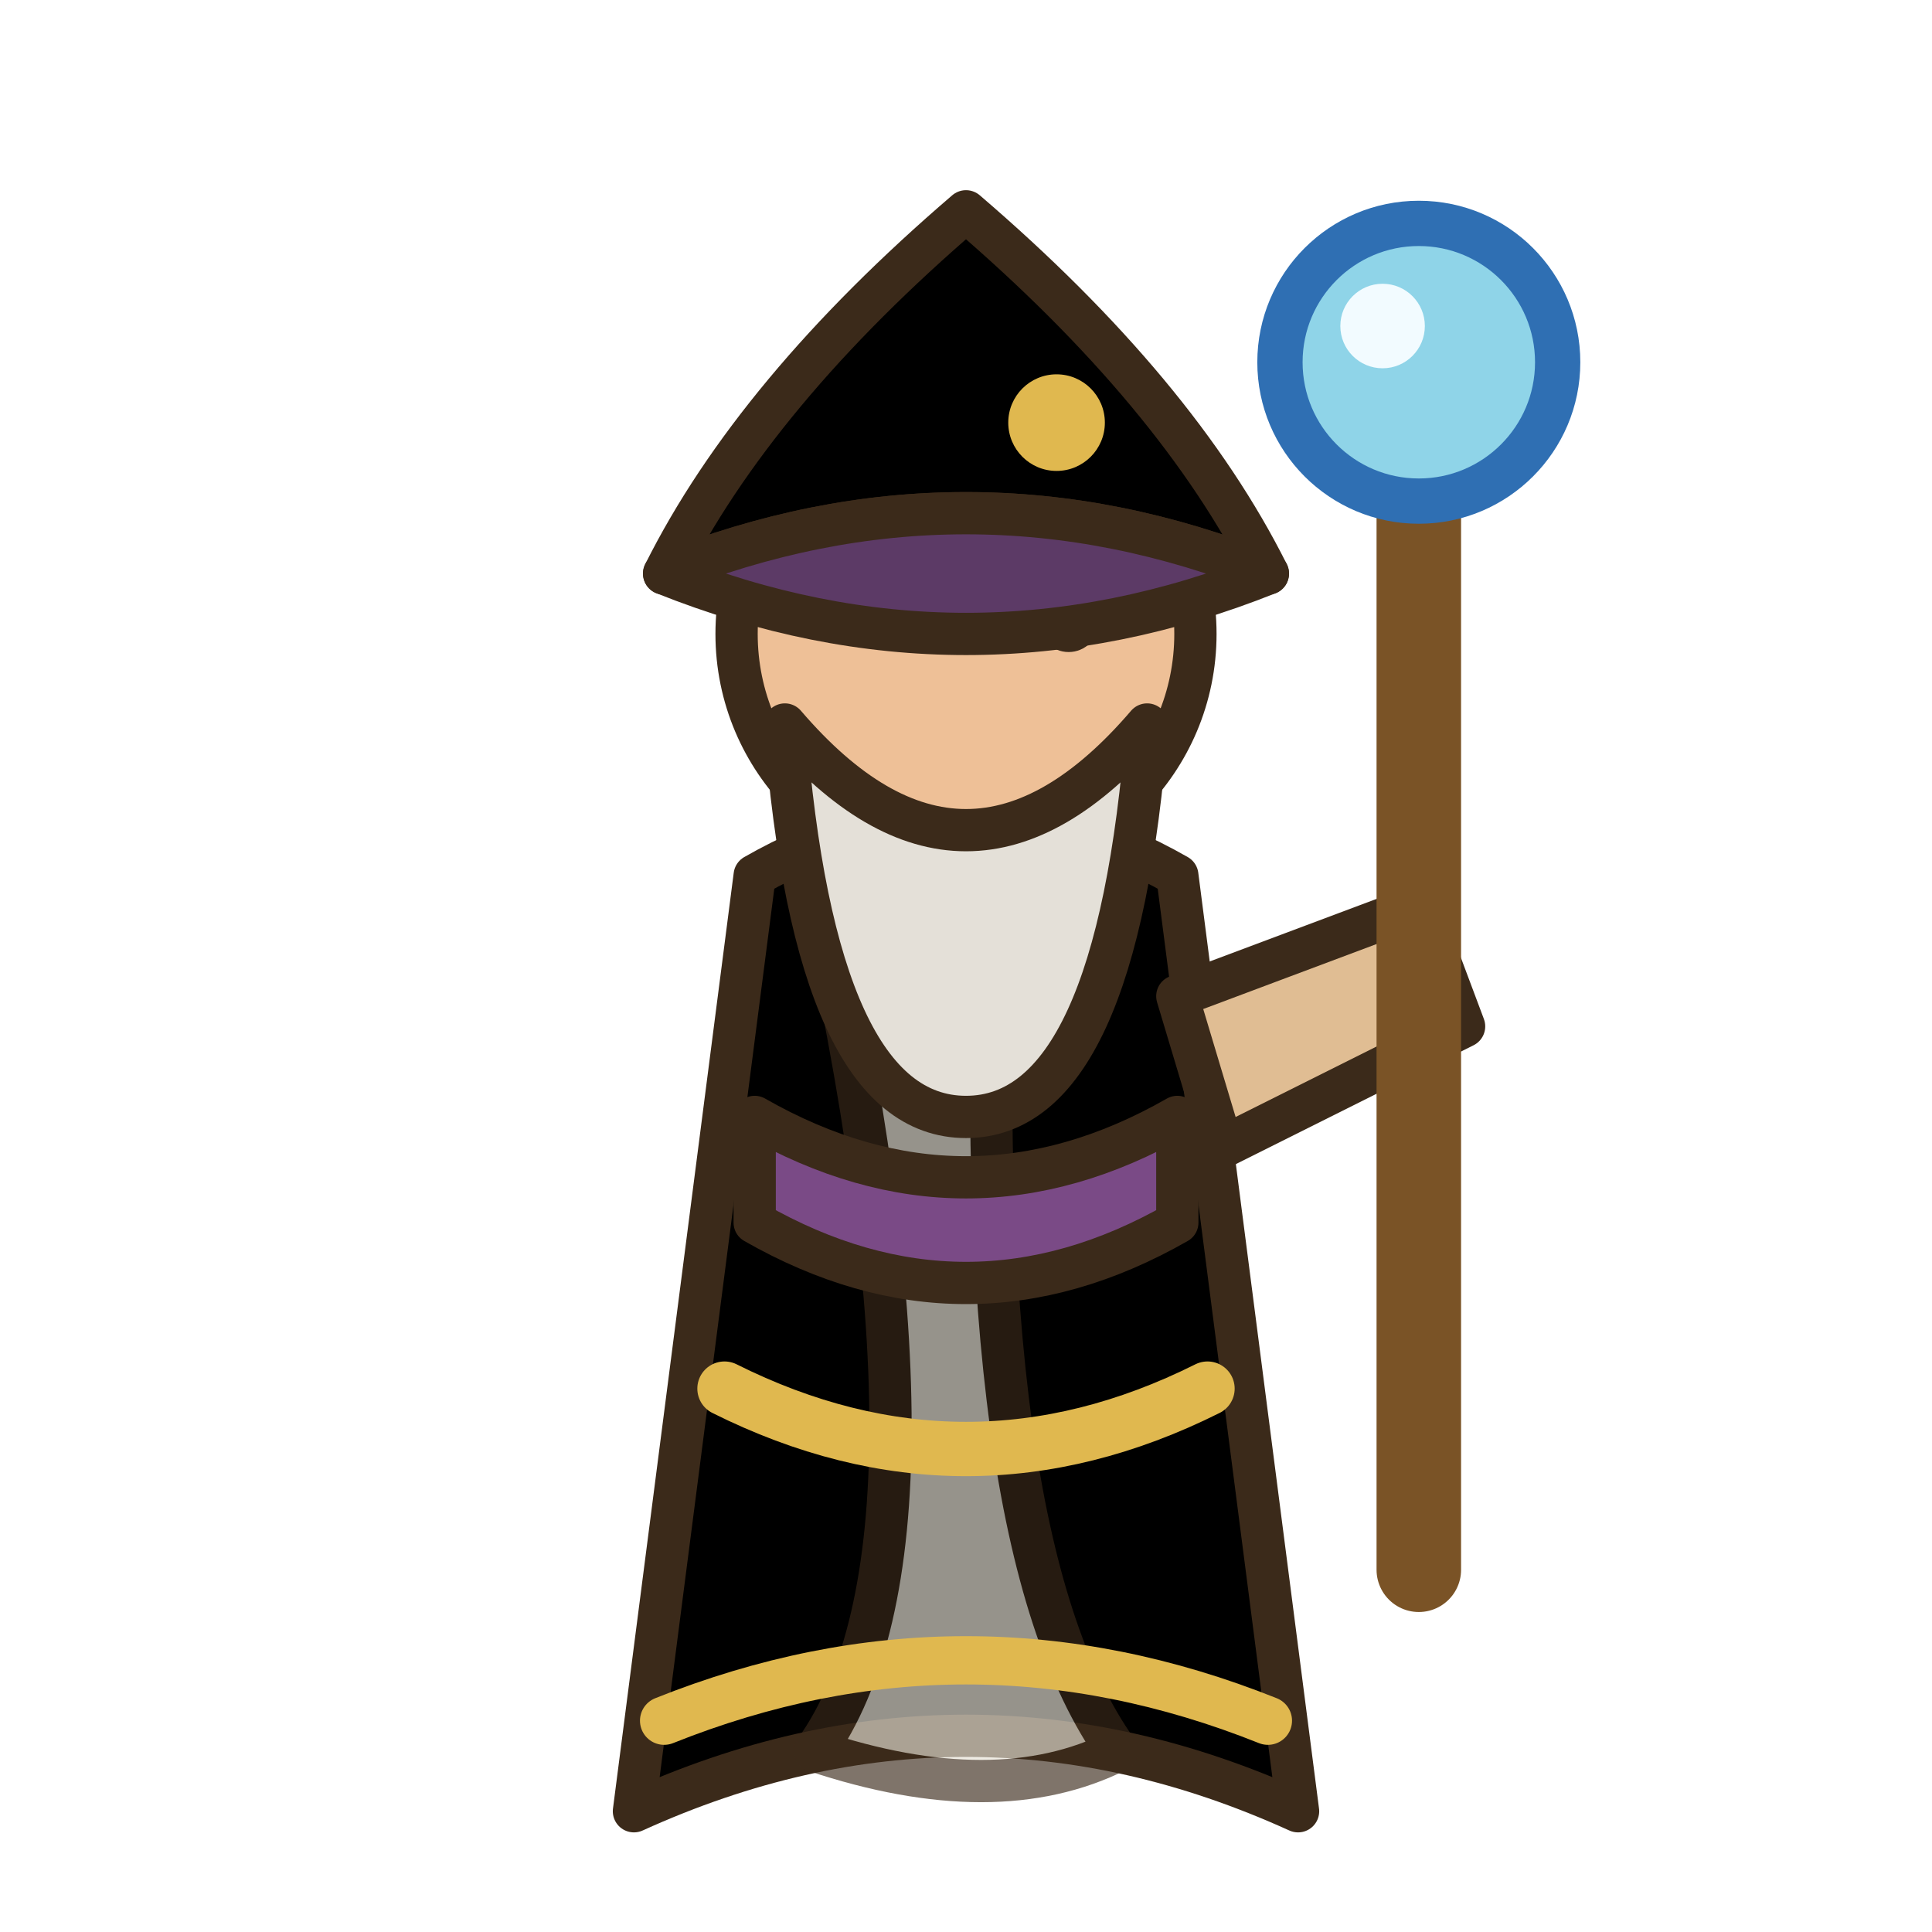
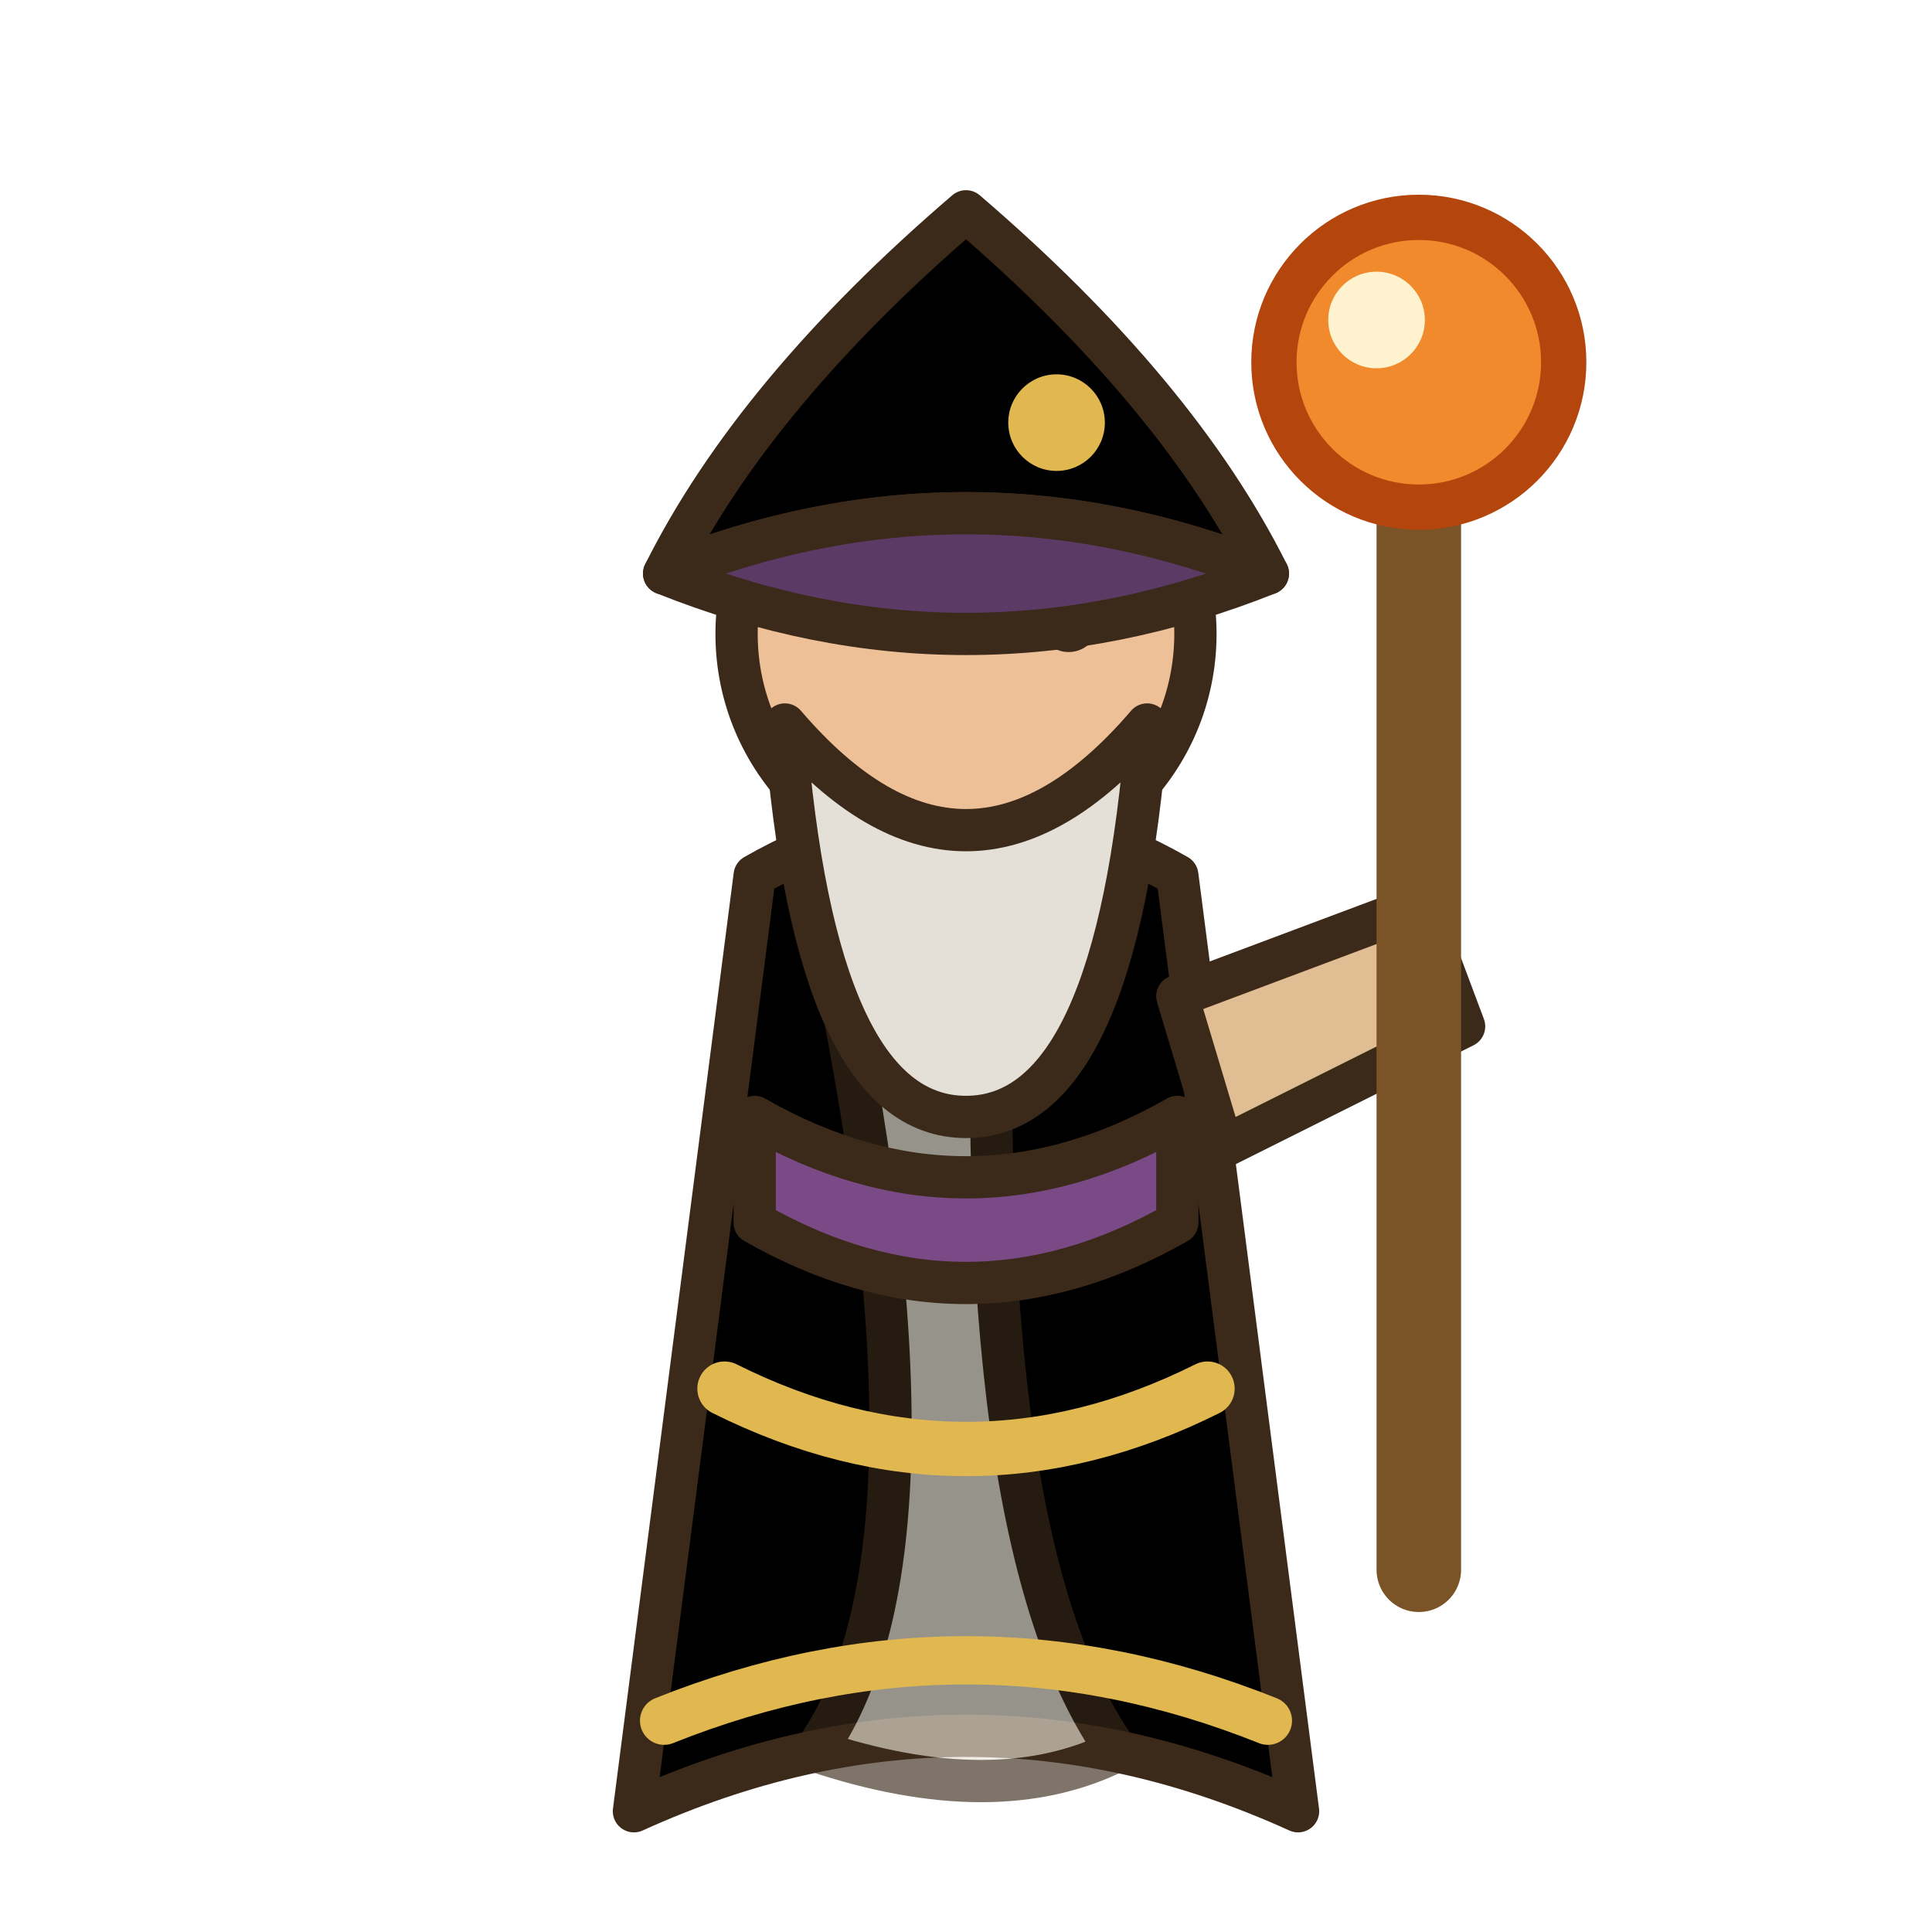
<svg xmlns="http://www.w3.org/2000/svg" viewBox="0 0 64 64" aria-hidden="true">
  <g stroke="#3b2a1a" stroke-width="1.4" stroke-linejoin="round" stroke-linecap="round">
    <path d="M21 60 q11 -5 22 0 l-4 -31 q-7 -4 -14 0 Z" fill="currentColor" />
    <path d="M27 29 q5 22 0 29 q6 2 10 0 q-5 -7 -4 -29 Z" fill="#e7e2d6" opacity="0.65" />
    <path d="M24 46 q8 4 16 0" fill="none" stroke="#e0b84f" stroke-width="1.8" />
    <path d="M22 57 q10 -4 20 0" fill="none" stroke="#e0b84f" stroke-width="1.6" />
    <path d="M25 37 q7 4 14 0 l0 3.5 q-7 4 -14 0 Z" fill="#7a4a86" />
    <path d="M39 33 l8 -3 1.5 4 -8 4 Z" fill="#e0bd93" />
    <path d="M47 16 L47 52" fill="none" stroke="#7a5326" stroke-width="2.8" />
    <path d="M47 16 q-4 -2 -4 -5 q4 1 4 5 Z" fill="#7a5326" />
-     <circle cx="47" cy="12" r="4.6" fill="#8fd4e8" stroke="#2f6fb3" stroke-width="1.5" />
-     <circle cx="45.8" cy="10.8" r="1.4" fill="#f2fbff" stroke="none" />
+     <circle cx="47" cy="12" r="4.8" fill="#f08a2c" stroke="#b4460d" stroke-width="1.5" />
+     <circle cx="45.6" cy="10.6" r="1.6" fill="#fff3cf" stroke="none" />
    <circle cx="32" cy="21" r="7.6" fill="#eec097" />
    <circle cx="35.4" cy="20.6" r="1" fill="#3b2a1a" stroke="none" />
    <path d="M26 24 q6 7 12 0 q-1 13 -6 13 q-5 0 -6 -13 Z" fill="#e4e0d8" />
    <path d="M32 7 q7 6 10 12 q-10 -4 -20 0 q3 -6 10 -12 Z" fill="currentColor" />
    <path d="M22 19 q10 -4 20 0 q-10 4 -20 0 Z" fill="#5c3a66" />
    <circle cx="35" cy="14" r="1.6" fill="#e0b84f" stroke="none" />
  </g>
</svg>
